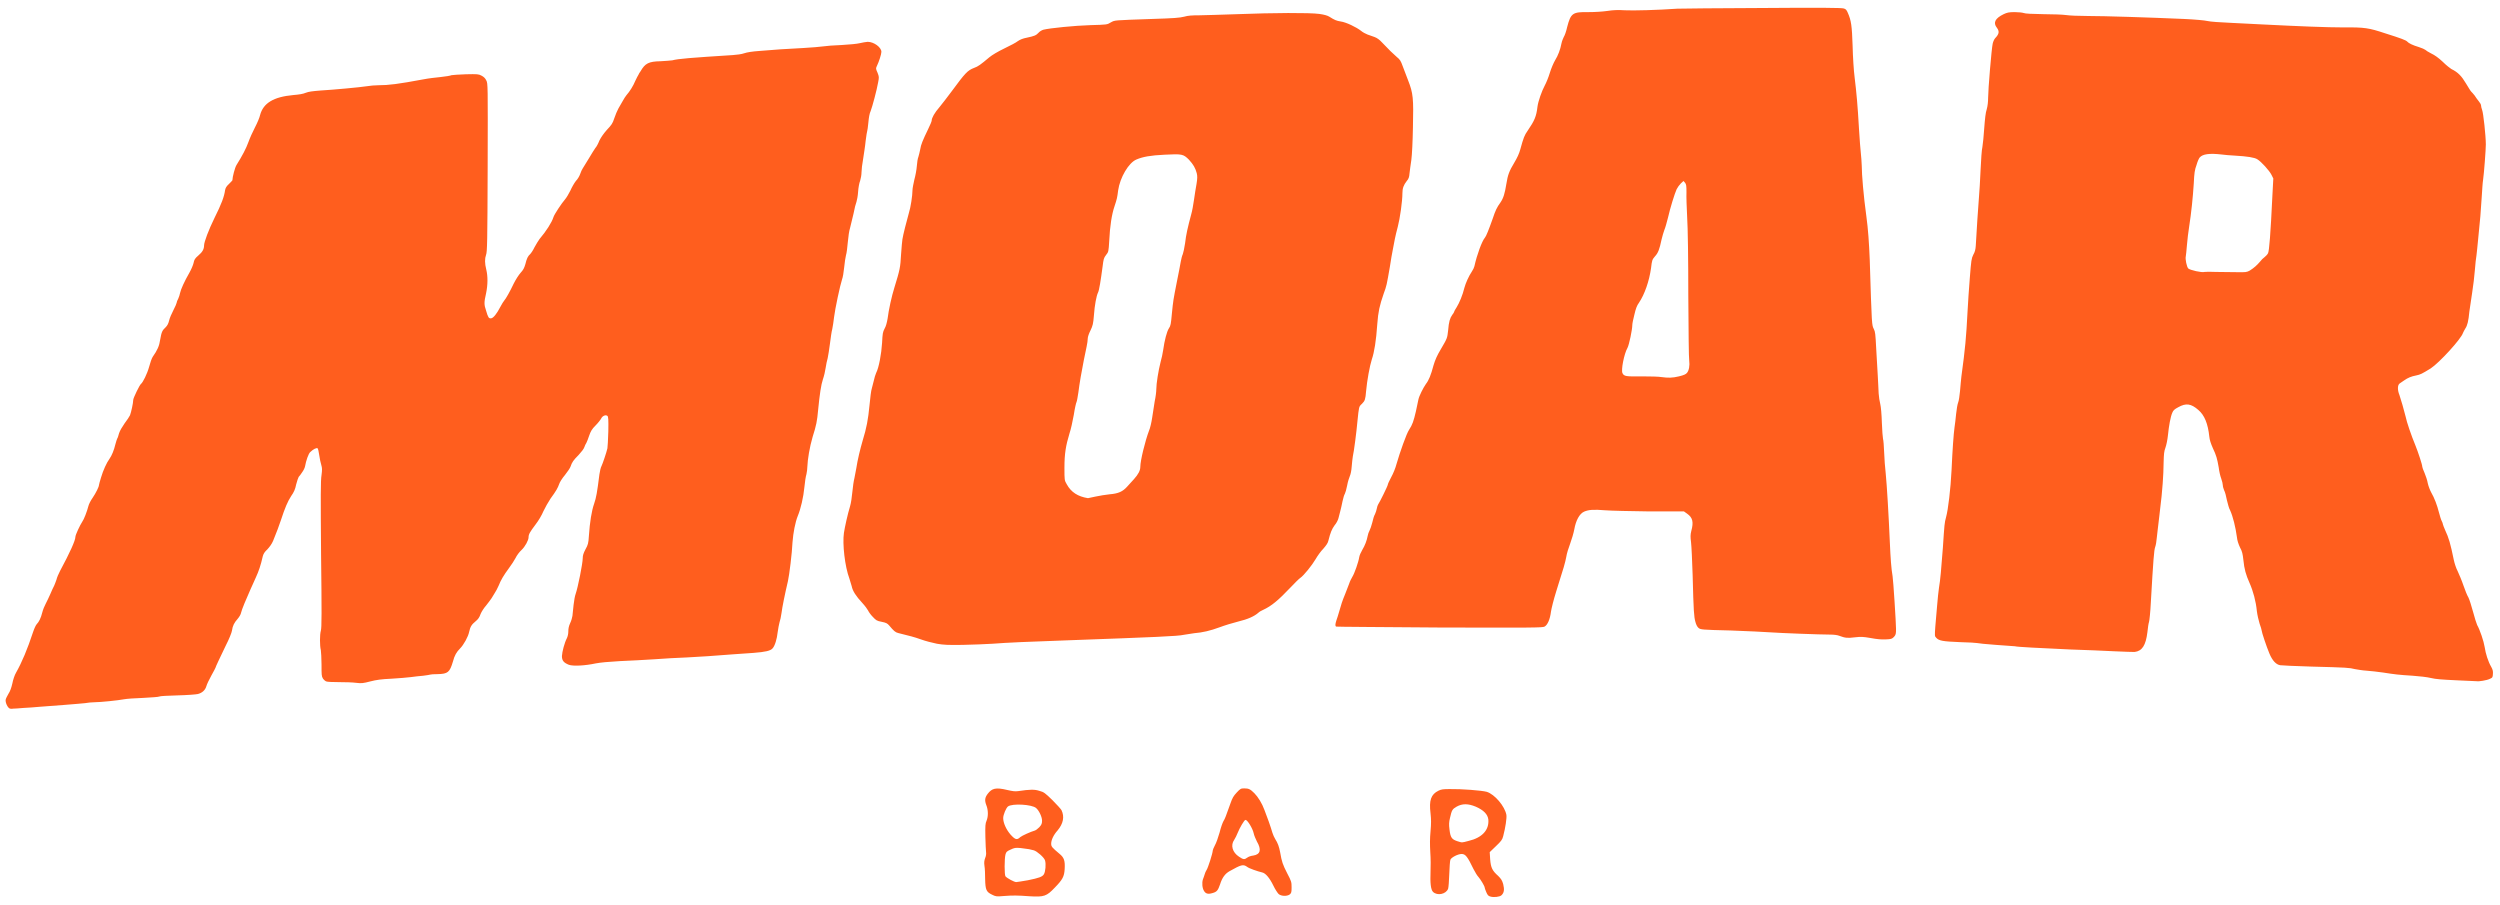
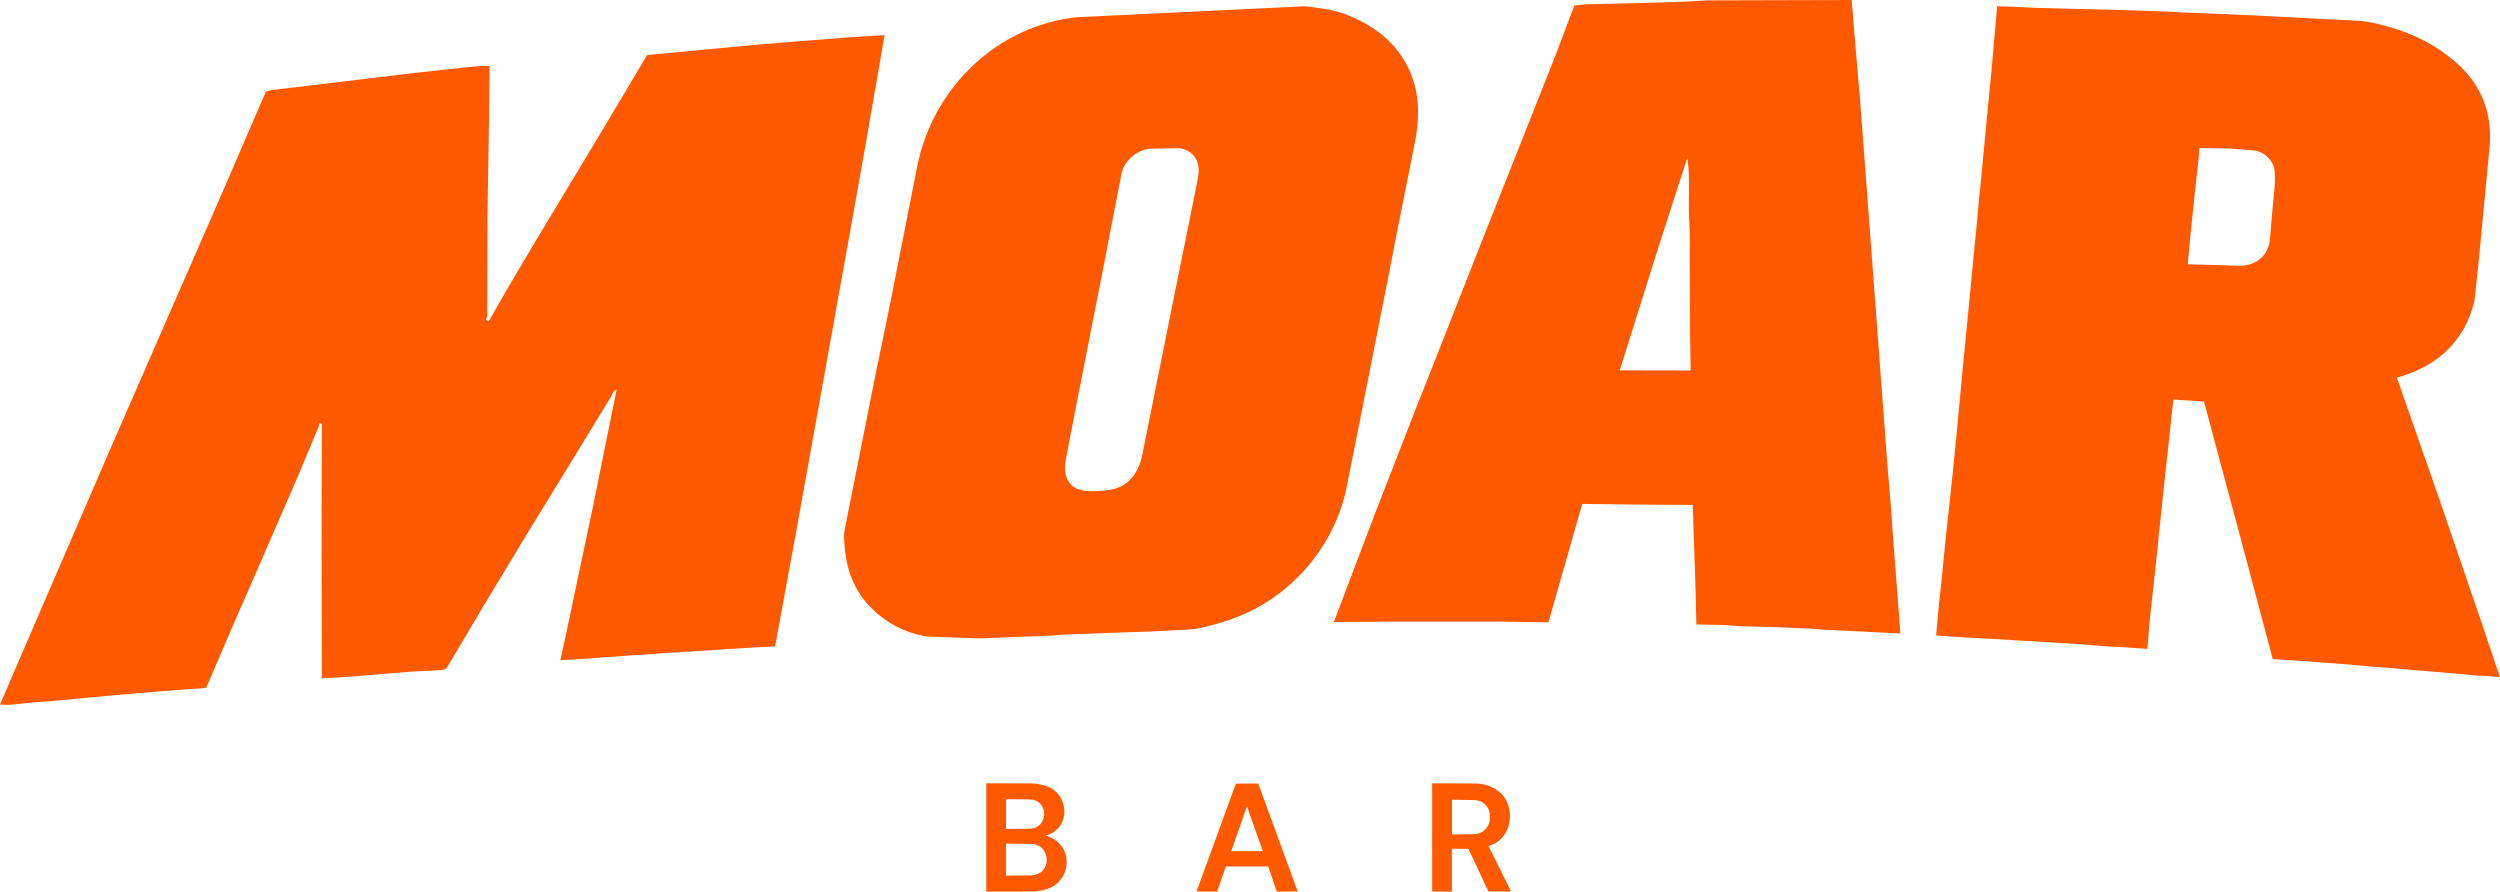
- <svg xmlns="http://www.w3.org/2000/svg" viewBox="0 0 1094 396">
-   <path fill="#ff5e1e" fill-rule="evenodd" d="M652.1 392.3C651.3 392.1 650.9 391.6 650.4 390.4C650.0 389.5 649.7 388.6 649.7 388.4C649.7 387.8 647.9 384.8 647.0 383.8C646.5 383.3 645.5 381.7 644.8 380.3C642.2 374.9 641.3 373.7 639.6 373.7C638.0 373.7 635.1 375.2 634.7 376.2C634.5 376.7 634.3 379.6 634.2 382.5C634.1 385.4 633.9 388.3 633.7 388.9C632.8 391.3 629.0 392.1 627.1 390.3C626.1 389.3 625.8 386.4 626.0 381.3C626.1 379.4 626.1 375.7 625.9 373.0C625.7 369.5 625.7 366.9 626.0 363.8C626.3 360.3 626.3 358.7 626.0 355.9C625.3 350.2 626.2 347.6 629.5 346.0C630.7 345.4 631.6 345.3 634.4 345.3C639.5 345.2 648.4 345.9 650.6 346.5C654.1 347.6 658.5 352.8 659.2 356.6C659.4 358.0 658.8 362.1 657.8 365.9C657.4 367.5 656.9 368.1 654.6 370.3L651.9 372.9L652.1 376.1C652.4 379.7 653.0 381.0 655.6 383.3C656.9 384.6 657.3 385.2 657.8 386.9C658.4 389.3 658.2 390.7 657.0 391.8C656.2 392.5 653.6 392.8 652.1 392.3ZM434.1 391.5C431.6 390.3 431.2 389.4 431.1 384.7C431.1 382.6 431.0 380.0 430.8 378.9C430.6 377.4 430.7 376.6 431.1 375.5C431.5 374.6 431.6 373.6 431.5 372.9C431.4 372.3 431.3 369.3 431.2 366.2C431.1 361.3 431.2 360.3 431.7 359.2C432.5 357.3 432.5 354.5 431.6 352.3C430.8 350.2 431.0 349.0 432.2 347.4C434.1 344.9 435.8 344.5 440.8 345.7C443.0 346.2 444.2 346.4 445.5 346.2C450.8 345.4 452.8 345.4 454.9 346.1C456.8 346.6 457.3 347.0 460.5 350.1C462.4 352.0 464.2 354.0 464.5 354.5C465.9 357.4 465.3 360.4 462.8 363.4C461.0 365.4 460.0 367.6 460.0 369.2C460.0 370.5 460.4 370.9 463.6 373.6C465.7 375.3 466.1 376.7 465.9 380.3C465.7 383.6 465.0 384.9 461.6 388.4C458.0 392.2 456.9 392.6 450.5 392.2C445.1 391.8 443.3 391.8 439.2 392.1C436.0 392.4 435.7 392.3 434.1 391.5ZM559.5 391.2C559.1 390.8 558.0 389.2 557.2 387.5C555.6 384.2 553.8 382.1 552.4 381.8C550.3 381.3 546.5 380.0 545.7 379.3C544.0 378.1 543.1 378.4 538.1 381.2C536.1 382.3 534.8 384.1 533.9 387.0C533.0 389.6 532.5 390.3 530.6 390.8C528.7 391.4 527.6 391.1 526.9 389.9C526.1 388.7 525.9 386.3 526.4 384.8C526.7 384.1 527.0 383.1 527.2 382.5C527.3 382.0 527.7 381.2 528.0 380.7C528.6 379.9 530.7 373.3 530.7 372.2C530.7 372.0 531.1 370.9 531.6 370.0C532.2 369.0 533.1 366.4 533.7 364.3C534.2 362.2 535.0 360.0 535.4 359.3C536.1 358.2 536.4 357.3 538.4 351.7C539.3 349.1 539.8 348.3 541.2 346.8C542.8 345.1 543.0 345.0 544.5 345.0C546.4 345.0 547.1 345.3 548.9 347.1C550.5 348.7 552.3 351.6 553.3 354.4C553.7 355.4 554.5 357.7 555.2 359.5C555.8 361.3 556.6 363.5 556.8 364.4C557.1 365.3 557.6 366.5 558.0 367.1C559.2 369.0 559.7 370.4 560.2 373.0C560.9 377.1 561.3 378.3 563.3 382.2C565.1 385.6 565.2 386.0 565.2 388.3C565.2 390.4 565.1 390.8 564.4 391.4C563.2 392.3 560.6 392.2 559.5 391.2ZM449.8 385.2C454.7 384.2 456.1 383.7 456.8 382.6C457.5 381.5 457.8 378.1 457.3 376.5C456.9 375.2 453.8 372.5 452.4 372.1C451.9 372.0 451.0 371.8 450.3 371.6C449.7 371.5 448.0 371.3 446.6 371.1C444.3 370.9 443.9 371.0 442.2 371.8C440.6 372.5 440.3 372.8 440.0 373.9C439.5 375.8 439.5 382.9 440.0 383.5C440.7 384.3 443.8 386.0 444.7 386.0C445.1 386.0 447.4 385.6 449.8 385.2ZM545.8 375.3C546.3 374.9 547.4 374.5 548.4 374.4C551.6 373.9 552.1 371.8 550.0 368.2C549.5 367.2 548.8 365.6 548.6 364.6C548.2 362.6 545.8 358.6 545.0 358.8C544.5 358.8 542.5 362.2 541.5 364.7C541.2 365.5 540.6 366.7 540.1 367.5C538.4 369.9 539.3 373.0 542.2 374.9C544.1 376.2 544.6 376.2 545.8 375.3ZM642.6 368.0C648.6 366.6 651.7 363.2 651.3 358.6C651.0 356.3 649.2 354.5 645.8 353.0C642.4 351.6 639.9 351.6 637.4 353.0C635.5 354.1 635.3 354.5 634.5 358.0C634.1 359.7 634.0 360.7 634.3 363.0C634.7 366.5 635.3 367.3 637.7 368.1C640.0 368.8 639.5 368.8 642.6 368.0ZM446.5 366.3C447.2 365.7 451.2 363.9 452.7 363.5C453.2 363.4 454.1 362.7 454.8 362.0C455.8 360.9 456.0 360.4 456.0 359.1C456.0 357.5 454.7 354.7 453.4 353.6C451.6 352.0 443.0 351.5 441.1 352.9C440.3 353.5 439.0 356.5 439.0 358.0C439.0 360.1 440.3 363.0 442.2 365.2C444.3 367.5 445.0 367.7 446.5 366.3ZM4.4 310.1C3.4 309.9 2.2 307.3 2.5 306.1C2.6 305.6 3.2 304.5 3.7 303.6C4.4 302.6 5.0 300.9 5.4 299.1C5.7 297.5 6.4 295.4 7.0 294.4C9.6 289.8 12.0 284.1 14.5 276.5C15.0 275.0 15.7 273.5 16.1 273.1C17.0 272.2 17.9 270.5 18.5 268.0C18.8 266.8 19.5 265.1 20.0 264.2C20.5 263.2 21.4 261.4 22.0 260.0C22.6 258.6 23.3 257.0 23.7 256.3C24.0 255.7 24.4 254.5 24.7 253.7C24.9 252.8 25.6 251.1 26.3 249.8C30.6 241.8 33.0 236.5 33.0 234.9C33.0 234.1 35.0 229.8 36.0 228.3C36.7 227.4 38.1 223.8 38.7 221.4C38.9 220.6 39.7 219.0 40.5 217.9C42.0 215.7 43.3 213.0 43.3 212.3C43.3 212.1 43.7 210.6 44.2 209.0C45.1 205.9 46.7 202.4 47.9 200.8C48.9 199.4 49.9 197.0 50.5 194.4C50.8 193.2 51.2 192.1 51.3 191.9C51.5 191.7 51.8 190.7 52.1 189.6C52.5 188.4 53.4 186.9 54.5 185.3C55.6 183.9 56.6 182.3 56.9 181.7C57.4 180.4 58.3 176.3 58.3 175.0C58.3 174.2 61.1 168.4 61.7 168.0C62.5 167.4 64.4 163.6 65.2 160.7C65.7 158.8 66.4 156.8 66.8 156.2C68.9 153.2 69.7 151.4 70.1 148.6C70.7 145.2 71.0 144.6 72.5 143.2C73.2 142.5 73.7 141.6 74.0 140.3C74.2 139.3 75.1 137.2 75.9 135.7C76.7 134.2 77.3 132.7 77.3 132.5C77.3 132.2 77.6 131.4 78.0 130.7C78.3 130.0 78.7 128.9 78.8 128.2C79.1 126.7 80.7 123.1 82.9 119.3C83.7 117.9 84.5 116.0 84.7 115.1C85.0 113.6 85.3 113.1 86.8 111.8C88.6 110.3 89.3 109.0 89.3 107.4C89.3 105.9 91.3 100.6 93.9 95.3C96.9 89.3 98.1 86.1 98.5 83.2C98.7 82.2 99.1 81.5 100.2 80.5C101.0 79.7 101.7 79.0 101.7 78.9C101.7 77.5 102.8 73.3 103.5 72.2C106.0 68.2 107.7 65.0 108.7 62.2C109.3 60.5 110.6 57.6 111.6 55.7C112.6 53.8 113.6 51.4 113.8 50.4C115.2 45.1 119.7 42.4 128.3 41.6C130.8 41.4 132.7 41.1 133.8 40.6C135.1 40.1 136.6 39.9 140.4 39.6C145.7 39.3 157.6 38.2 160.8 37.7C161.9 37.5 164.1 37.3 165.6 37.3C170.1 37.3 174.1 36.8 185.4 34.7C187.4 34.3 190.8 33.9 192.9 33.7C195.0 33.5 197.2 33.1 197.6 32.9C198.1 32.8 200.9 32.6 203.9 32.5C208.9 32.4 209.4 32.4 210.7 33.1C211.7 33.6 212.4 34.3 212.8 35.2C213.5 36.5 213.5 36.8 213.4 73.3C213.3 105.9 213.2 110.3 212.7 111.5C212.1 113.2 212.1 115.2 212.8 118.0C213.5 120.9 213.5 124.6 212.7 128.4C211.8 132.3 211.8 133.3 212.7 135.9C213.6 139.0 213.9 139.4 214.9 139.3C215.9 139.2 217.4 137.3 219.0 134.2C219.6 133.1 220.3 131.9 220.6 131.6C221.4 130.7 223.2 127.5 224.8 124.1C225.7 122.3 227.0 120.3 227.8 119.4C229.0 118.1 229.4 117.3 229.9 115.6C230.5 113.1 231.0 112.1 232.0 111.2C232.4 110.8 233.3 109.5 233.9 108.2C234.6 106.9 235.6 105.3 236.1 104.6C239.0 101.2 241.5 97.3 242.2 95.0C242.5 93.9 245.8 88.9 247.3 87.2C247.9 86.5 248.9 84.8 249.6 83.4C250.2 82.0 251.3 80.1 252.0 79.2C252.8 78.4 253.6 77.0 253.9 76.1C254.2 75.2 254.7 74.1 255.0 73.7C255.3 73.2 256.5 71.3 257.7 69.3C258.8 67.4 260.1 65.4 260.5 64.8C261.0 64.3 261.8 62.8 262.3 61.5C263.0 60.1 264.1 58.5 265.6 56.8C267.6 54.7 268.1 54.0 268.8 51.8C269.3 50.3 270.1 48.4 270.6 47.5C271.1 46.6 272.0 45.1 272.5 44.2C273.0 43.2 273.8 42.1 274.1 41.7C275.6 40.0 277.1 37.6 278.0 35.4C278.6 34.2 279.2 32.9 279.4 32.7C279.5 32.4 279.9 31.7 280.3 31.2C282.3 27.7 283.9 26.9 289.0 26.8C291.1 26.7 293.4 26.5 294.2 26.4C296.9 25.7 301.9 25.3 320.7 24.1C322.4 24.0 324.6 23.7 325.7 23.3C326.8 22.9 329.3 22.5 332.3 22.3C335.0 22.1 339.0 21.8 341.3 21.6C343.6 21.5 348.3 21.2 351.7 21.0C355.1 20.8 358.9 20.5 360.2 20.3C361.4 20.1 365.1 19.8 368.3 19.7C371.8 19.5 375.0 19.2 376.2 18.9C377.3 18.6 378.9 18.4 379.7 18.3C382.4 18.3 385.7 20.7 385.7 22.7C385.7 23.7 384.6 27.1 383.8 28.7C383.2 30.0 383.2 30.0 384.0 31.8C384.7 33.6 384.7 33.8 384.3 35.9C383.7 39.4 381.7 46.8 381.0 48.6C380.5 49.6 380.2 51.4 380.0 53.6C379.8 55.5 379.6 57.2 379.5 57.3C379.4 57.4 379.1 59.4 378.8 61.7C378.6 64.0 378.0 67.5 377.7 69.6C377.3 71.7 377.0 74.3 377.0 75.4C377.0 76.5 376.7 78.1 376.4 79.1C376.0 80.0 375.6 82.3 375.5 84.0C375.4 85.7 375.0 87.7 374.8 88.3C374.5 89.0 373.9 91.3 373.5 93.5C373.0 95.7 372.3 98.5 372.0 99.7C371.6 100.9 371.2 103.6 371.0 106.0C370.8 108.3 370.5 110.8 370.2 111.7C370.0 112.5 369.6 114.9 369.4 117.1C369.2 119.2 368.8 121.5 368.5 122.2C367.6 124.9 365.4 135.3 365.0 138.7C364.8 140.6 364.4 143.0 364.2 144.0C363.9 145.0 363.5 147.9 363.2 150.3C362.9 152.8 362.4 155.7 362.2 156.7C361.9 157.7 361.5 159.6 361.3 161.0C361.1 162.4 360.6 164.6 360.1 166.0C359.3 168.4 358.7 172.4 358.0 179.5C357.6 184.1 357.2 186.2 355.6 191.2C354.3 195.6 353.4 201.1 353.3 204.2C353.3 205.1 353.1 206.6 352.9 207.5C352.6 208.4 352.2 211.0 352.0 213.2C351.6 217.5 350.4 222.7 349.1 225.8C348.0 228.5 347.1 233.2 346.8 237.3C346.6 242.0 345.4 251.7 344.8 254.3C343.5 259.8 342.3 265.7 342.0 268.2C341.8 269.7 341.4 271.6 341.1 272.4C340.9 273.2 340.5 275.1 340.3 276.7C340.0 279.6 339.1 282.6 338.1 283.7C337.2 284.8 334.9 285.3 329.8 285.7C327.1 285.9 323.2 286.2 321.2 286.3C312.1 287.0 306.7 287.4 300.5 287.7C296.8 287.8 290.5 288.2 286.3 288.5C282.2 288.8 275.5 289.1 271.3 289.3C266.0 289.6 262.9 289.9 260.7 290.3C256.1 291.3 250.8 291.6 248.9 290.9C246.7 290.0 245.9 289.1 245.9 287.1C246.0 285.2 247.0 281.3 248.1 279.2C248.5 278.3 248.7 277.3 248.7 276.2C248.7 275.1 248.9 274.0 249.5 272.7C250.0 271.7 250.4 270.2 250.5 269.5C250.6 268.8 250.8 266.6 251.0 264.7C251.2 262.8 251.6 260.7 251.9 259.9C252.9 257.1 255.0 246.5 255.0 244.3C255.0 243.1 255.3 242.1 256.2 240.4C257.3 238.4 257.5 237.8 257.7 234.5C258.1 228.5 258.9 223.5 260.0 220.4C260.9 217.8 261.3 215.6 262.3 207.6C262.5 206.1 262.9 204.5 263.2 204.0C263.7 203.0 265.4 198.0 265.8 196.2C265.9 195.7 266.1 192.4 266.2 188.8C266.3 183.5 266.2 182.3 265.8 182.0C265.1 181.4 263.7 181.9 263.1 183.1C262.8 183.7 261.7 185.1 260.6 186.2C259.0 187.8 258.5 188.7 257.8 190.7C257.4 192.0 256.8 193.4 256.6 193.8C256.3 194.2 255.9 195.1 255.7 195.7C255.5 196.4 254.4 197.8 253.2 199.1C250.9 201.4 250.3 202.3 249.7 204.1C249.5 204.8 248.3 206.5 247.2 207.9C246.0 209.3 244.9 211.1 244.7 211.8C244.1 213.5 243.4 214.8 240.9 218.2C239.9 219.7 238.5 222.2 237.8 223.7C237.1 225.4 235.7 227.8 234.3 229.6C231.9 232.8 231.3 233.8 231.3 235.1C231.3 236.4 229.8 239.2 228.2 240.7C227.3 241.5 226.1 243.1 225.6 244.2C225.0 245.3 223.8 247.2 222.8 248.5C220.3 251.9 219.2 253.8 218.2 256.3C217.7 257.5 216.9 258.9 216.5 259.5C216.1 260.1 215.5 261.1 215.1 261.8C214.6 262.5 213.6 263.9 212.7 265.0C211.8 266.0 210.7 267.7 210.3 268.7C209.8 270.2 209.2 271.0 208.1 271.9C206.4 273.3 205.8 274.2 205.3 276.5C204.9 278.6 202.9 282.2 201.3 283.8C199.8 285.3 198.9 286.8 198.2 289.5C196.8 294.2 196.0 294.9 191.5 295.0C189.9 295.0 188.5 295.1 188.3 295.2C188.1 295.3 186.7 295.5 185.2 295.7C183.7 295.8 181.3 296.1 179.8 296.3C178.4 296.5 174.5 296.8 171.3 297.0C166.9 297.2 164.7 297.5 162.0 298.2C158.9 299.0 158.2 299.1 155.8 298.8C154.4 298.6 151.0 298.5 148.3 298.5C145.7 298.5 143.2 298.4 142.8 298.2C142.4 298.1 141.7 297.5 141.3 296.9C140.7 295.9 140.7 295.2 140.7 290.8C140.7 288.1 140.5 285.2 140.4 284.5C139.9 282.6 139.9 277.7 140.4 276.0C140.8 274.8 140.8 268.2 140.5 242.6C140.3 217.0 140.3 210.1 140.7 207.9C141.0 205.5 141.0 204.9 140.6 203.5C140.3 202.6 139.9 200.6 139.7 199.2C139.5 197.7 139.2 196.4 139.0 196.2C138.6 195.8 137.0 196.6 135.8 197.8C135.0 198.4 133.9 201.7 133.5 204.0C133.4 204.7 132.8 205.9 132.2 206.7C131.7 207.5 131.0 208.4 130.7 208.7C130.5 209.0 130.0 210.5 129.6 212.0C129.2 214.1 128.6 215.4 127.4 217.1C125.9 219.4 124.7 222.2 122.9 227.7C122.1 230.2 121.1 232.7 119.5 236.7C118.9 238.1 118.0 239.3 117.0 240.4C115.8 241.5 115.3 242.3 115.0 243.4C114.1 247.4 113.2 250.0 112.0 252.6C111.3 254.1 110.7 255.5 110.7 255.5C110.7 255.6 110.2 256.6 109.7 257.7C107.8 261.9 105.7 267.0 105.5 268.1C105.4 268.8 104.7 270.0 104.0 270.8C102.5 272.5 101.8 273.8 101.5 276.0C101.4 276.8 100.2 279.8 98.8 282.5C96.2 287.9 94.3 291.9 94.3 292.2C94.3 292.3 93.5 293.8 92.5 295.6C91.5 297.4 90.5 299.5 90.3 300.3C89.8 302.0 88.5 303.2 86.6 303.7C85.8 303.9 81.8 304.2 77.7 304.3C73.5 304.4 69.9 304.6 69.7 304.8C69.4 305.0 66.3 305.2 62.7 305.4C59.1 305.5 55.3 305.8 54.3 306.0C51.7 306.5 43.9 307.3 41.4 307.3C40.2 307.3 38.3 307.5 37.2 307.7C36.1 307.8 31.9 308.2 27.8 308.5C23.8 308.8 19.0 309.2 17.2 309.3C15.3 309.5 12.2 309.7 10.2 309.8C8.2 310.0 6.2 310.1 5.8 310.1C5.5 310.2 4.8 310.2 4.4 310.1ZM1083.8 298.1C1083.6 298.1 1079.7 297.9 1075.0 297.7C1068.6 297.4 1065.8 297.2 1063.8 296.7C1062.2 296.3 1058.7 295.9 1055.8 295.7C1049.4 295.3 1048.0 295.1 1042.8 294.3C1040.6 294.0 1037.4 293.6 1035.7 293.5C1033.9 293.4 1031.6 293.0 1030.5 292.8C1028.1 292.2 1027.2 292.1 1011.5 291.7C1004.5 291.5 998.4 291.2 997.8 291.1C996.0 290.8 994.4 289.1 993.1 286.0C991.8 282.9 989.7 276.6 989.7 275.9C989.7 275.6 989.3 274.3 988.8 272.9C988.4 271.6 987.8 269.1 987.6 267.4C987.2 263.2 986.0 258.7 984.4 255.1C982.8 251.5 982.1 249.1 981.7 245.0C981.4 242.4 981.2 241.3 980.2 239.5C979.5 238.0 979.0 236.4 978.9 235.2C978.3 230.7 977.1 225.9 975.9 223.3C975.4 222.5 974.9 220.5 974.5 218.9C974.2 217.3 973.7 215.3 973.3 214.6C973.0 213.9 972.7 212.9 972.7 212.3C972.7 211.8 972.4 210.5 972.0 209.4C971.6 208.4 971.1 206.2 970.9 204.5C970.2 200.6 969.9 199.4 968.3 196.0C967.5 194.2 966.9 192.4 966.8 191.1C966.2 185.4 964.7 181.7 962.0 179.4C958.8 176.6 956.6 176.3 953.2 178.2C951.5 179.1 951.0 179.6 950.6 180.6C949.8 182.4 949.1 186.4 948.7 190.4C948.5 192.4 948.0 194.8 947.6 195.9C947.0 197.5 946.9 198.6 946.8 202.3C946.8 204.8 946.6 208.9 946.4 211.5C946.0 216.7 946.0 216.5 944.9 226.0C944.4 229.8 944.0 234.0 943.8 235.4C943.7 236.8 943.4 238.6 943.1 239.4C942.6 240.8 942.3 244.6 941.2 263.7C941.0 267.8 940.6 271.6 940.4 272.2C940.2 272.7 939.9 274.7 939.7 276.7C939.0 282.4 937.4 284.9 934.1 285.3C933.3 285.3 929.3 285.2 925.3 285.0C921.2 284.8 912.4 284.4 905.7 284.2C892.6 283.6 882.5 283.1 881.7 282.8C881.4 282.8 877.7 282.5 873.4 282.2C869.1 281.9 865.4 281.5 865.2 281.4C865.0 281.3 861.6 281.1 857.7 281.0C850.1 280.7 848.5 280.4 847.3 279.1C846.6 278.4 846.6 278.3 846.9 274.1C847.1 271.7 847.5 267.6 847.7 264.8C847.9 262.1 848.3 258.6 848.5 257.2C849.1 253.8 849.5 248.8 850.2 239.7C850.9 229.2 850.9 228.9 851.6 226.3C852.5 223.1 853.6 213.9 854.0 205.7C854.4 196.9 854.9 189.8 855.3 187.0C855.5 185.8 855.8 183.2 856.0 181.1C856.2 179.1 856.6 176.8 856.9 176.1C857.2 175.4 857.5 173.2 857.7 171.2C857.9 169.2 858.1 166.3 858.3 164.8C860.0 152.3 860.4 147.8 861.0 136.3C861.2 132.8 861.6 126.1 862.0 121.5C862.6 113.9 862.7 113.1 863.5 111.5C864.2 110.3 864.5 109.2 864.6 107.5C864.9 102.0 865.7 89.5 866.0 86.2C866.2 84.1 866.5 78.9 866.7 74.4C866.9 70.0 867.2 65.4 867.5 64.3C867.7 63.1 868.1 59.4 868.3 56.1C868.6 52.1 868.9 49.2 869.4 47.8C869.8 46.4 870.0 44.5 870.0 42.8C870.0 39.3 871.5 21.3 872.0 19.1C872.2 18.2 872.7 17.1 873.1 16.7C874.9 14.8 875.0 13.7 873.8 12.1C872.1 9.9 873.1 8.0 876.8 6.2C878.3 5.5 879.1 5.3 881.6 5.3C883.3 5.3 885.0 5.5 885.6 5.7C886.2 6.0 889.2 6.1 894.2 6.2C898.4 6.2 902.9 6.4 904.2 6.6C905.4 6.8 909.7 7.0 913.7 7.0C920.7 7.0 939.9 7.6 955.8 8.3C960.3 8.5 964.8 8.9 966.0 9.2C967.2 9.5 971.6 9.8 976.3 10.0C980.8 10.2 987.1 10.5 990.2 10.7C1006.1 11.5 1018.3 12.0 1025.5 12.0C1034.7 11.9 1036.6 12.2 1043.8 14.6C1050.5 16.7 1052.9 17.6 1053.4 18.2C1054.0 18.9 1055.8 19.8 1058.5 20.6C1059.8 21.0 1061.1 21.6 1061.3 21.8C1061.6 22.1 1062.7 22.8 1063.9 23.4C1065.4 24.1 1067.1 25.3 1068.9 27.0C1070.4 28.5 1072.2 29.9 1072.7 30.2C1075.6 31.6 1077.2 33.3 1079.1 36.5C1080.2 38.3 1081.2 40.0 1081.5 40.2C1081.7 40.3 1082.3 41.1 1082.9 41.8C1083.4 42.6 1084.2 43.7 1084.7 44.3C1085.2 44.9 1085.7 45.7 1085.7 46.1C1085.7 46.5 1085.9 47.4 1086.2 48.2C1086.7 49.4 1087.8 59.5 1087.8 63.2C1087.8 65.5 1087.0 76.0 1086.6 78.7C1086.4 79.8 1086.2 83.2 1086.0 86.2C1085.8 89.1 1085.5 92.9 1085.4 94.7C1085.2 96.4 1084.8 100.6 1084.5 104.0C1084.2 107.4 1083.8 110.9 1083.7 111.8C1083.5 112.8 1083.2 115.6 1083.0 118.2C1082.8 120.7 1082.3 125.2 1081.8 128.2C1081.4 131.1 1080.8 134.8 1080.6 136.3C1080.2 140.6 1079.7 142.5 1078.8 143.8C1078.4 144.4 1078.0 145.3 1077.8 145.7C1077.0 148.3 1067.5 158.7 1063.7 161.2C1059.8 163.6 1059.2 163.9 1057.3 164.3C1055.2 164.7 1053.7 165.3 1052.0 166.5C1051.4 166.9 1050.5 167.5 1050.1 167.8C1049.1 168.5 1049.1 170.7 1050.0 172.9C1050.6 174.6 1052.1 179.8 1052.7 182.3C1053.1 184.5 1055.3 190.9 1056.9 194.7C1058.2 197.9 1060.0 203.4 1060.0 204.3C1060.0 204.5 1060.4 205.7 1061.0 207.0C1061.5 208.2 1062.2 210.2 1062.4 211.5C1062.7 212.8 1063.4 214.6 1063.9 215.5C1065.3 217.9 1066.5 221.1 1067.3 224.3C1067.7 225.8 1068.2 227.5 1068.5 228.0C1068.8 228.5 1069.0 229.2 1069.0 229.4C1069.0 229.6 1069.5 230.8 1070.0 232.0C1071.6 235.4 1072.3 237.8 1073.8 245.1C1074.1 246.5 1074.8 248.7 1075.5 250.0C1076.1 251.3 1077.3 254.1 1078.0 256.2C1078.7 258.3 1079.7 260.7 1080.2 261.5C1080.6 262.3 1081.5 265.1 1082.2 267.7C1082.9 270.3 1083.7 272.9 1084.0 273.5C1085.2 275.6 1086.9 280.6 1087.3 283.2C1087.7 286.0 1088.8 289.5 1090.2 291.9C1090.8 293.0 1091.0 293.7 1090.9 294.9C1090.8 296.4 1090.8 296.5 1089.5 297.1C1088.3 297.7 1084.6 298.3 1083.8 298.1ZM410.0 281.7C408.0 281.3 404.9 280.5 403.0 279.8C399.9 278.7 398.2 278.3 393.0 277.0C391.8 276.7 391.1 276.1 389.1 273.7C388.3 272.8 387.8 272.5 385.8 272.1C383.7 271.7 383.4 271.5 381.9 269.9C381.0 269.0 380.1 267.7 379.9 267.2C379.6 266.6 378.5 265.1 377.3 263.8C374.6 260.9 373.1 258.6 372.7 256.5C372.4 255.6 372.0 254.1 371.7 253.2C369.7 247.9 368.6 238.0 369.3 233.2C369.7 230.6 370.9 225.1 372.0 221.5C372.4 220.2 372.8 217.4 373.0 215.2C373.2 213.0 373.6 210.3 373.9 209.2C374.1 208.1 374.5 206.2 374.7 205.0C375.3 201.1 376.4 196.6 377.5 192.8C379.2 187.3 379.9 183.6 380.5 177.3C380.8 174.1 381.2 170.8 381.5 170.0C381.7 169.2 382.1 167.6 382.4 166.5C382.6 165.4 383.1 163.9 383.4 163.2C384.6 160.9 385.7 154.9 386.0 150.0C386.2 146.0 386.3 145.3 387.1 143.8C387.7 142.8 388.1 141.2 388.4 139.5C388.9 135.5 390.2 129.6 391.4 125.8C393.8 118.0 394.0 117.0 394.3 111.4C394.5 108.3 394.8 105.3 394.9 104.7C395.1 103.1 396.9 96.1 397.7 93.3C398.5 90.9 399.3 85.5 399.3 83.3C399.3 82.5 399.7 80.4 400.1 78.7C400.6 76.9 401.1 74.2 401.2 72.7C401.3 71.1 401.6 69.3 401.9 68.6C402.1 67.9 402.5 66.4 402.7 65.3C403.0 63.3 403.7 61.6 406.2 56.4C407.0 54.8 407.7 53.1 407.7 52.8C407.7 51.6 409.0 49.3 411.1 46.9C412.2 45.5 414.7 42.4 416.5 39.9C422.4 31.9 423.4 30.8 426.3 29.7C428.0 29.1 429.1 28.3 432.9 25.1C434.1 24.1 436.6 22.6 439.5 21.2C442.0 20.0 444.7 18.6 445.4 18.0C446.4 17.3 447.7 16.8 449.3 16.5C452.6 15.8 453.4 15.5 454.5 14.3C454.9 13.8 455.9 13.2 456.6 13.0C459.4 12.3 470.3 11.2 477.2 11.0C484.4 10.8 484.5 10.8 486.1 9.8C488.0 8.8 487.0 8.9 504.0 8.3C513.8 8.0 516.2 7.8 518.2 7.3C519.9 6.8 521.7 6.7 524.7 6.7C527.0 6.7 534.5 6.4 541.5 6.2C557.2 5.6 573.0 5.5 577.4 6.1C579.5 6.4 580.9 6.8 581.7 7.3C584.1 8.8 584.8 9.1 586.7 9.4C589.0 9.7 593.6 11.9 595.6 13.5C596.3 14.1 597.6 14.8 598.4 15.1C599.2 15.4 600.6 15.9 601.5 16.2C602.6 16.6 603.7 17.4 604.7 18.5C607.7 21.7 609.6 23.5 611.2 24.9C612.7 26.1 613.0 26.7 613.8 28.9C614.3 30.3 615.4 33.2 616.2 35.2C618.4 40.8 618.6 43.0 618.3 55.7C618.2 61.7 617.9 67.8 617.6 70.0C617.3 72.1 616.9 74.8 616.8 75.9C616.7 77.5 616.4 78.3 615.6 79.2C614.2 81.0 613.7 82.4 613.7 84.5C613.7 88.1 612.6 95.7 611.7 99.1C611.2 101.0 610.6 103.4 610.4 104.5C610.2 105.6 609.8 107.7 609.5 109.2C609.2 110.6 608.6 114.1 608.2 116.8C606.8 124.8 606.8 125.0 605.5 128.5C603.7 133.7 603.1 136.4 602.7 141.8C602.2 149.1 601.4 154.1 600.3 157.3C599.4 160.1 598.2 166.6 597.8 171.2C597.5 174.8 597.3 175.4 596.0 176.7C594.6 178.0 594.7 177.8 594.0 184.5C593.6 189.0 592.5 197.6 592.0 199.7C591.9 200.5 591.6 202.5 591.5 204.2C591.4 205.9 591.0 207.7 590.7 208.3C590.4 209.0 589.8 210.8 589.5 212.5C589.2 214.1 588.7 215.8 588.5 216.1C588.2 216.5 587.8 218.0 587.5 219.3C587.2 220.7 586.8 222.7 586.5 223.7C586.2 224.7 585.9 226.1 585.7 226.8C585.5 227.6 584.8 229.0 584.0 229.9C582.8 231.6 582.2 233.0 581.3 236.6C581.1 237.6 580.4 238.6 579.1 240.1C578.0 241.2 576.5 243.3 575.7 244.7C574.2 247.3 570.5 251.9 569.0 252.9C568.5 253.2 566.6 255.1 564.8 257.0C559.4 262.7 556.4 265.2 552.7 266.9C552.0 267.2 551.1 267.7 550.7 268.1C548.9 269.7 546.0 271.0 541.8 272.0C539.4 272.6 535.8 273.7 533.7 274.5C529.6 276.0 526.3 276.8 522.5 277.1C521.2 277.3 519.2 277.6 518.0 277.8C515.5 278.4 505.8 278.8 467.2 280.2C449.8 280.8 440.8 281.2 434.3 281.7C431.5 281.9 425.6 282.1 421.3 282.2C414.6 282.3 413.0 282.2 410.0 281.7ZM818.6 279.2C815.1 278.6 814.4 278.6 811.6 278.9C808.4 279.3 807.5 279.2 804.8 278.2C804.1 277.9 802.4 277.7 801.0 277.7C796.3 277.7 778.5 277.0 774.5 276.7C772.3 276.5 764.6 276.2 757.4 275.9C744.5 275.6 744.2 275.5 743.3 274.8C742.7 274.3 742.2 273.3 741.9 272.1C741.3 269.9 741.1 267.8 740.7 251.7C740.5 245.3 740.2 238.9 740.0 237.3C739.7 234.9 739.7 234.1 740.1 232.4C741.2 228.4 740.7 226.5 738.3 224.8L736.9 223.8L721.9 223.8C713.6 223.7 704.9 223.5 702.4 223.3C697.5 222.9 695.3 223.0 693.2 223.9C691.2 224.8 689.6 227.7 688.9 231.7C688.6 233.3 687.8 236.0 687.1 237.9C686.4 239.7 685.6 242.3 685.4 243.7C684.9 246.3 684.4 248.1 681.0 258.8C679.9 262.3 678.9 266.3 678.7 267.7C678.3 271.0 677.2 273.5 675.9 274.2C675.0 274.7 670.6 274.7 629.9 274.6C605.2 274.4 584.8 274.3 584.7 274.2C584.2 273.9 584.3 273.1 584.8 271.5C585.1 270.8 585.6 269.0 586.0 267.7C586.9 264.5 587.3 263.2 588.7 259.8C589.2 258.4 590.0 256.4 590.4 255.4C590.7 254.4 591.4 253.1 591.8 252.4C592.7 251.0 594.5 245.9 594.8 243.8C594.9 243.1 595.5 241.7 596.1 240.7C597.3 238.7 598.1 236.6 598.5 234.5C598.6 233.8 599.0 232.7 599.3 232.2C599.6 231.6 600.2 230.0 600.5 228.7C600.8 227.3 601.3 225.6 601.7 225.0C602.0 224.3 602.4 223.2 602.5 222.5C602.6 221.8 602.9 221.0 603.1 220.7C603.7 219.9 607.3 212.6 607.3 212.1C607.3 211.8 608.0 210.3 608.8 208.8C609.7 207.2 610.7 204.7 611.1 203.1C612.6 197.9 615.5 189.7 616.6 188.1C618.1 185.8 618.6 184.3 619.6 180.0C620.0 177.9 620.5 175.6 620.7 174.8C621.0 173.3 622.8 169.7 624.0 168.0C625.2 166.5 626.2 164.1 627.3 159.9C628.0 157.5 628.9 155.5 630.4 153.0C633.4 147.9 633.3 148.0 633.7 144.6C634.0 140.8 634.5 139.2 635.5 137.8C636.0 137.2 636.3 136.6 636.3 136.5C636.3 136.3 636.8 135.4 637.4 134.5C638.6 132.6 640.1 129.0 640.8 126.0C641.4 123.8 642.7 120.9 644.1 118.8C644.6 118.1 645.1 117.0 645.2 116.5C646.3 111.5 648.5 105.5 649.8 104.0C650.3 103.5 651.5 100.5 653.2 95.7C654.4 92.1 655.0 90.8 656.6 88.6C657.9 86.7 658.5 84.7 659.2 80.4C659.8 76.6 660.4 74.9 662.7 71.1C663.9 69.1 664.8 67.2 665.3 65.3C666.7 60.2 667.1 59.2 668.5 57.2C671.5 52.8 672.3 51.0 672.8 46.7C673.1 44.3 674.7 39.8 676.0 37.4C676.6 36.3 677.6 33.9 678.2 31.9C678.8 29.9 679.9 27.4 680.5 26.4C681.8 24.3 682.8 21.7 683.3 19.0C683.5 18.0 684.0 16.8 684.3 16.2C684.7 15.6 685.4 13.7 685.8 11.8C687.4 5.7 688.2 5.2 695.1 5.3C698.0 5.3 701.1 5.1 703.3 4.8C705.9 4.4 707.9 4.3 711.0 4.5C714.6 4.7 725.4 4.4 734.0 3.8C735.6 3.7 752.3 3.6 771.3 3.5C796.1 3.3 806.0 3.4 806.8 3.7C807.7 3.9 808.1 4.4 808.6 5.6C810.1 9.0 810.4 11.2 810.7 20.0C810.8 24.7 811.2 31.0 811.6 34.0C812.4 40.6 812.9 45.9 813.5 56.5C813.8 60.9 814.1 65.6 814.3 67.0C814.5 68.4 814.6 70.8 814.7 72.5C814.7 76.4 815.5 85.8 816.7 94.5C817.5 100.3 817.9 106.4 818.2 113.7C819.1 142.9 819.1 142.2 820.0 144.0C820.6 145.2 820.7 146.2 821.0 152.1C821.2 155.8 821.5 161.2 821.7 164.2C821.8 167.1 822.1 170.7 822.1 172.2C822.2 173.6 822.5 175.7 822.8 176.8C823.1 178.0 823.4 181.4 823.5 184.9C823.6 188.3 823.9 191.5 824.0 192.0C824.2 192.6 824.4 195.2 824.5 197.9C824.6 200.6 824.9 204.9 825.2 207.3C825.7 212.3 826.5 225.7 827.0 237.5C827.3 244.2 827.6 248.8 828.2 252.2C828.5 253.8 829.7 272.6 829.7 275.2C829.7 277.4 829.6 277.8 828.8 278.7C827.9 279.6 827.6 279.7 825.2 279.8C823.4 279.9 821.2 279.7 818.6 279.2ZM479.4 217.3C481.1 216.9 483.9 216.5 485.6 216.3C489.4 216.0 491.3 215.1 493.2 213.0C493.9 212.2 495.3 210.7 496.2 209.7C498.1 207.6 499.0 205.9 499.0 204.3C499.0 201.6 501.1 193.0 502.8 188.5C503.3 187.4 503.9 184.8 504.2 182.7C504.5 180.6 505.0 177.4 505.3 175.6C505.7 173.8 506.0 171.4 506.0 170.3C506.0 167.9 506.9 162.2 507.9 158.3C508.3 157.0 508.8 154.6 509.0 153.2C509.6 148.9 510.6 145.1 511.5 143.7C512.3 142.6 512.4 141.7 512.8 137.4C513.4 131.4 513.4 131.4 515.0 123.3C515.7 119.8 516.5 115.8 516.7 114.5C516.9 113.3 517.3 111.8 517.6 111.2C517.8 110.7 518.3 108.5 518.6 106.4C519.0 102.8 519.7 99.7 521.3 93.7C521.7 92.4 522.2 89.5 522.5 87.4C522.8 85.2 523.3 82.1 523.6 80.5C524.0 78.0 524.0 77.1 523.7 75.8C523.1 73.5 522.2 72.0 520.3 69.9C517.8 67.4 517.3 67.3 509.6 67.7C503.4 68.0 500.1 68.6 497.3 69.8C493.9 71.2 490.1 77.7 489.3 83.3C488.9 86.5 488.8 87.0 487.7 90.3C486.5 93.8 485.7 99.0 485.4 105.4C485.1 110.2 485.1 110.2 484.0 111.6C483.0 112.9 482.9 113.4 482.5 116.6C481.7 122.6 481.0 127.1 480.5 128.0C479.8 129.4 479.0 133.6 478.7 138.0C478.4 141.7 478.2 142.5 477.2 144.6C476.5 145.9 476.0 147.5 476.0 148.1C476.0 148.8 475.8 150.4 475.5 151.7C475.2 153.1 474.7 155.7 474.3 157.5C473.3 162.5 472.4 167.7 471.9 171.7C471.6 173.6 471.3 175.5 471.1 175.9C470.9 176.2 470.3 178.8 469.9 181.5C469.4 184.3 468.6 188.0 468.0 189.7C466.4 195.0 465.8 198.5 465.8 204.7C465.8 210.1 465.8 210.2 466.8 211.9C468.7 215.4 471.7 217.3 476.1 218.0C476.2 218.0 477.7 217.7 479.4 217.3ZM734.7 164.7C736.8 164.2 737.7 163.8 738.2 163.2C739.1 162.2 739.5 159.9 739.2 157.8C739.0 156.9 738.9 144.1 738.8 129.3C738.8 113.4 738.6 99.5 738.3 95.0C738.1 90.9 737.9 86.0 738.0 84.1C738.0 81.2 737.9 80.7 737.4 80.0L736.7 79.2L735.5 80.3C734.9 80.9 734.1 82.0 733.7 82.8C732.8 84.8 730.9 90.9 729.9 95.3C729.4 97.3 728.7 99.8 728.3 100.7C728.0 101.6 727.4 103.4 727.1 104.8C726.2 109.1 725.6 110.7 724.2 112.2C723.0 113.6 722.9 113.9 722.5 117.3C721.7 123.0 719.7 128.8 717.2 132.5C716.3 133.7 715.8 135.1 715.2 137.7C714.7 139.6 714.3 141.6 714.3 142.2C714.3 144.2 712.9 150.9 712.2 152.2C710.7 154.8 709.3 162.0 710.0 163.3C710.7 164.7 711.5 164.8 718.5 164.7C722.2 164.7 726.0 164.8 727.0 165.0C730.0 165.4 731.8 165.4 734.7 164.7ZM969.7 119.0C972.0 119.0 975.9 119.1 978.5 119.1C982.9 119.2 983.2 119.1 984.5 118.4C986.4 117.2 987.6 116.1 988.9 114.6C989.5 113.8 990.4 112.9 991.0 112.5C991.5 112.1 992.2 111.4 992.5 110.8C993.0 109.8 993.6 102.5 994.4 85.6L994.8 78.1L994.0 76.5C993.1 74.7 989.5 70.7 987.8 69.7C986.6 68.9 983.3 68.4 978.0 68.1C976.1 68.0 973.4 67.8 972.1 67.6C966.9 67.0 963.9 67.4 962.6 68.9C962.3 69.2 961.6 70.7 961.2 72.2C960.4 74.3 960.2 75.8 960.0 80.2C959.6 86.5 958.9 93.2 958.0 99.0C957.6 101.3 957.2 105.0 957.0 107.3C956.8 109.6 956.6 111.8 956.5 112.2C956.2 113.3 956.9 116.8 957.6 117.5C958.4 118.2 963.5 119.4 964.7 119.0C965.1 118.9 967.4 118.9 969.7 119.0Z" />
+ <svg xmlns="http://www.w3.org/2000/svg" viewBox="0 0 518.24 184.83">
+   <g fill="#ff5900">
+     <path d="M19.27,144.53l-3.8.35-4.41.42-3.72.25-3.77.4c-1.15.12-2.13.24-3.57.09l6.76-15.69,16.66-38.55,10.74-24.61,12.16-27.82,8.8-20.38c.94-.29,1.85-.4,2.84-.52l3.46-.4,2.75-.33,3.29-.39,3.06-.37,3.36-.41,2.83-.34,3.32-.39,3.08-.39,3.73-.42,2.99-.33,3.28-.37,3.93-.41c1.5-.16,2.86-.31,4.45-.23l-.12,11.34-.18,10.63-.14,9.35-.05,20.49-.21.66c-.05.16.25.33.5.49,7.7-13.61,15.97-26.89,24.04-40.43l8.82-14.81,4.03-.38,3-.28,3.93-.37,3.7-.35,4.39-.42,3.93-.37,4.38-.35,4.62-.39,5.55-.42,4.16-.32,5.21-.35,2.32-.12-3.91,22.55-3.01,16.91-11.4,63.44-4.38,23.81-3.24.16-6.75.39-2.56.2-5.77.35-5.56.35-5.54.38-5.78.41-3.93.3-5.39.3.64-2.81,6.07-28.73,2.81-13.86,2.16-10.7c-.75.28-.88,1.01-1.24,1.61l-7.11,11.64-9.91,16.16-9.32,15.43-7.31,12.32c-.44.75-.65.97-1.69,1.02l-6.21.32-3.94.32-5.31.44-4.63.38-4.44.22-.06-29.2v-2.94s.06-20.01.06-20.01v-.55c0-.13-.48-.24-.51-.11l-.13.62-4.86,11.56-8.39,19.31-4.17,9.5-5.92,13.81-6,.44-4.18.34-4.38.36-4.86.42-4.06.37Z" />
+     <path d="M447.47,111.65l-.46,4.29-.32,3.01-.38,3.47-.44,3.92-.35,3.47-.37,4.7-5.12-.36-3.68-.17-4.65-.41-5.54-.34-6.69-.4-6.47-.39-6.91-.37-4.74-.34.57-6.29.41-3.69.3-2.96.43-4.43.41-3.94.34-3.19.38-3.51.4-3.7.35-3.46.42-4.12.68-7.23.46-4.84.3-3.19.42-4.43.41-4.17.31-3.23.41-4.15.38-3.94.37-3.92.37-3.72.37-3.72.4-4.58.38-3.71.33-3.44.4-4.19.42-4.39.35-3.68.36-3.72.41-4.15.35-4.15.4-4.39.36-4.21,4.05.15,3.47.17,8.7.23,8.41.21,9.93.32,3.73.21,8.06.31,7.17.32,7.62.4,6.01.31,7.87.4c1.67.09,3.43.52,5.04.93,5.64,1.42,10.79,3.94,15.12,7.75,5.53,4.87,7.67,11.05,6.82,18.3l-2.25,23.65-.81,7.46c-2.06,8.46-7.79,13.61-16.08,15.87l8.92,25.54,8.61,25.15,3.81,11.35-4.97-.31-4.61-.41-3.92-.34-4.41-.37-4.83-.41-4.39-.35-4.18-.38-4.59-.35-5.11-.39-6.06-.38-4.86-18.33-5.71-21.32-3.68-13.73-6.33-.43-.36,3.02-.37,3.56-.38,3.52-.34,2.99-1.67,15.77ZM461.1,54.98c1.44.04,2.93.23,4.21.05,2.98-.41,4.99-2.51,5.24-5.41l.43-5.09.25-2.76c.2-2.18.54-4.24.27-6.46s-2.34-4-4.58-4.16l-5.16-.38-5.83-.08-.17,2.28-.44,3.93-.28,2.53-.44,4.17-.41,3.94-.31,3.23-.36,4.02,7.6.19Z" />
+     <path d="M203.14,132.33l-10.57-.37c-.37-.01-.73-.05-1.09-.12-4.05-.79-7.65-2.68-10.66-5.6-3.3-3.2-5.15-7.36-5.62-11.97-.13-1.33-.4-2.97-.12-4.37l6.21-31.24,3.23-15.68,5.59-28.36c3.11-15.79,15.55-28.37,31.45-30.83.45-.07.91-.13,1.37-.19.2-.02.39-.04.59-.05l46.47-2.23c.43-.02.86,0,1.29.06l2.97.41c3.2.44,6,1.52,8.76,3.07,4.09,2.3,7.27,5.5,9.2,9.82,2.14,4.8,2.08,9.85,1.07,14.96l-3.66,18.36-1.27,6.55-6.01,30.45-3.16,15.88c-2.59,13.03-12.57,24.07-25.33,27.93-2.51.76-4.9,1.55-7.54,1.69l-7.88.41-8.73.29-9.38.37-2.6.19-8.31.33-5.7.24c-.18,0-.36,0-.55,0ZM229.43,101.63c4.25-.36,6.57-3.41,7.36-7.34l7.21-35.89,4.08-20.18c.44-2.18.88-4.19-.75-6.09-.59-.68-2.02-1.43-3.01-1.41l-5.55.1c-2.82.05-5.74,2.37-6.29,5.21l-4,20.65-5.83,29.67-1.12,5.82-.49,2.55c-.37,1.93-.57,3.78.74,5.46,1.6,2.05,4.97,1.7,7.66,1.47Z" />
+     <path d="M351.54,124.28l-.19-6.15-.25-7.35-.2-6.11-10.95-.08-11.96-.13-7.01,24.55-10.32-.16h-20.71s-13.45.09-13.45.09l8.5-22.38,8.47-21.78,3.5-8.82,9.9-25.18,15.46-39,4.04-10.65,2.54-.23,8.84-.21,8.89-.25,3.93-.16,3.27-.2,30.01-.08.88,10.84.79,8.98,2.39,31.86.94,12.59.71,9.52,1.19,15.82.51,6.91.63,7.44.5,6.89.26,3.47.47,6.24.83,10.77-7.1-.37-8.55-.42-3.23-.23-7.43-.32-6.89-.18-3.24-.24-5.86-.13-.11-5.18ZM350.47,76.81l-.13-7.38-.06-21.18-.14-3.02c-.19-4.16.28-8.09-.36-12.54l-6.34,19.64-2.94,9.37-4.73,15.08,14.71.03Z" />
+     <path d="M216.73,173.21c2.37.64,3.98,2.37,4.31,4.55.36,2.37-.6,4.59-2.65,5.93-1.33.71-2.85,1.11-4.41,1.11l-9.53.02v-22.44s9.31.02,9.31.02c1.3,0,2.62.35,3.79.79,1.95,1.02,3.05,2.8,3.08,5,.03,2.43-1.47,4.37-3.89,5.03ZM213.4,171.78c2.02-.02,3.13-1.53,3.05-3.23s-1.35-2.83-3.16-2.84l-4.74-.03v6.16s4.85-.05,4.85-.05ZM213.62,181.46c2.1-.02,3.39-1.44,3.37-3.23s-1.29-3.27-3.25-3.29l-5.2-.07v6.64s5.07-.05,5.07-.05Z" />
+     <path d="M313.24,184.8h-4.69s-4.16-8.84-4.16-8.84l-3.41-.02v8.87s-4.1,0-4.1,0v-22.43s9.06.04,9.06.04c2.01,0,3.86.79,5.29,2.1,1.71,1.88,2.19,4.44,1.44,6.86-.62,2-2.13,3.43-4.1,4.01l4.66,9.41ZM308.83,169.24c.06-1.99-1.4-3.36-3.3-3.39l-4.54-.07v7.2s4.5-.05,4.5-.05c2.01-.02,3.49-1.6,3.34-3.69Z" />
+     <path d="M262.9,179.62h-8.79s-1.8,5.2-1.8,5.2l-4.27-.02,8.16-22.36,4.63-.02,8.17,22.36-4.32.05-1.78-5.21ZM261.78,176.42l-3.29-9.29-3.26,9.3h6.55Z" />
+   </g>
</svg>
